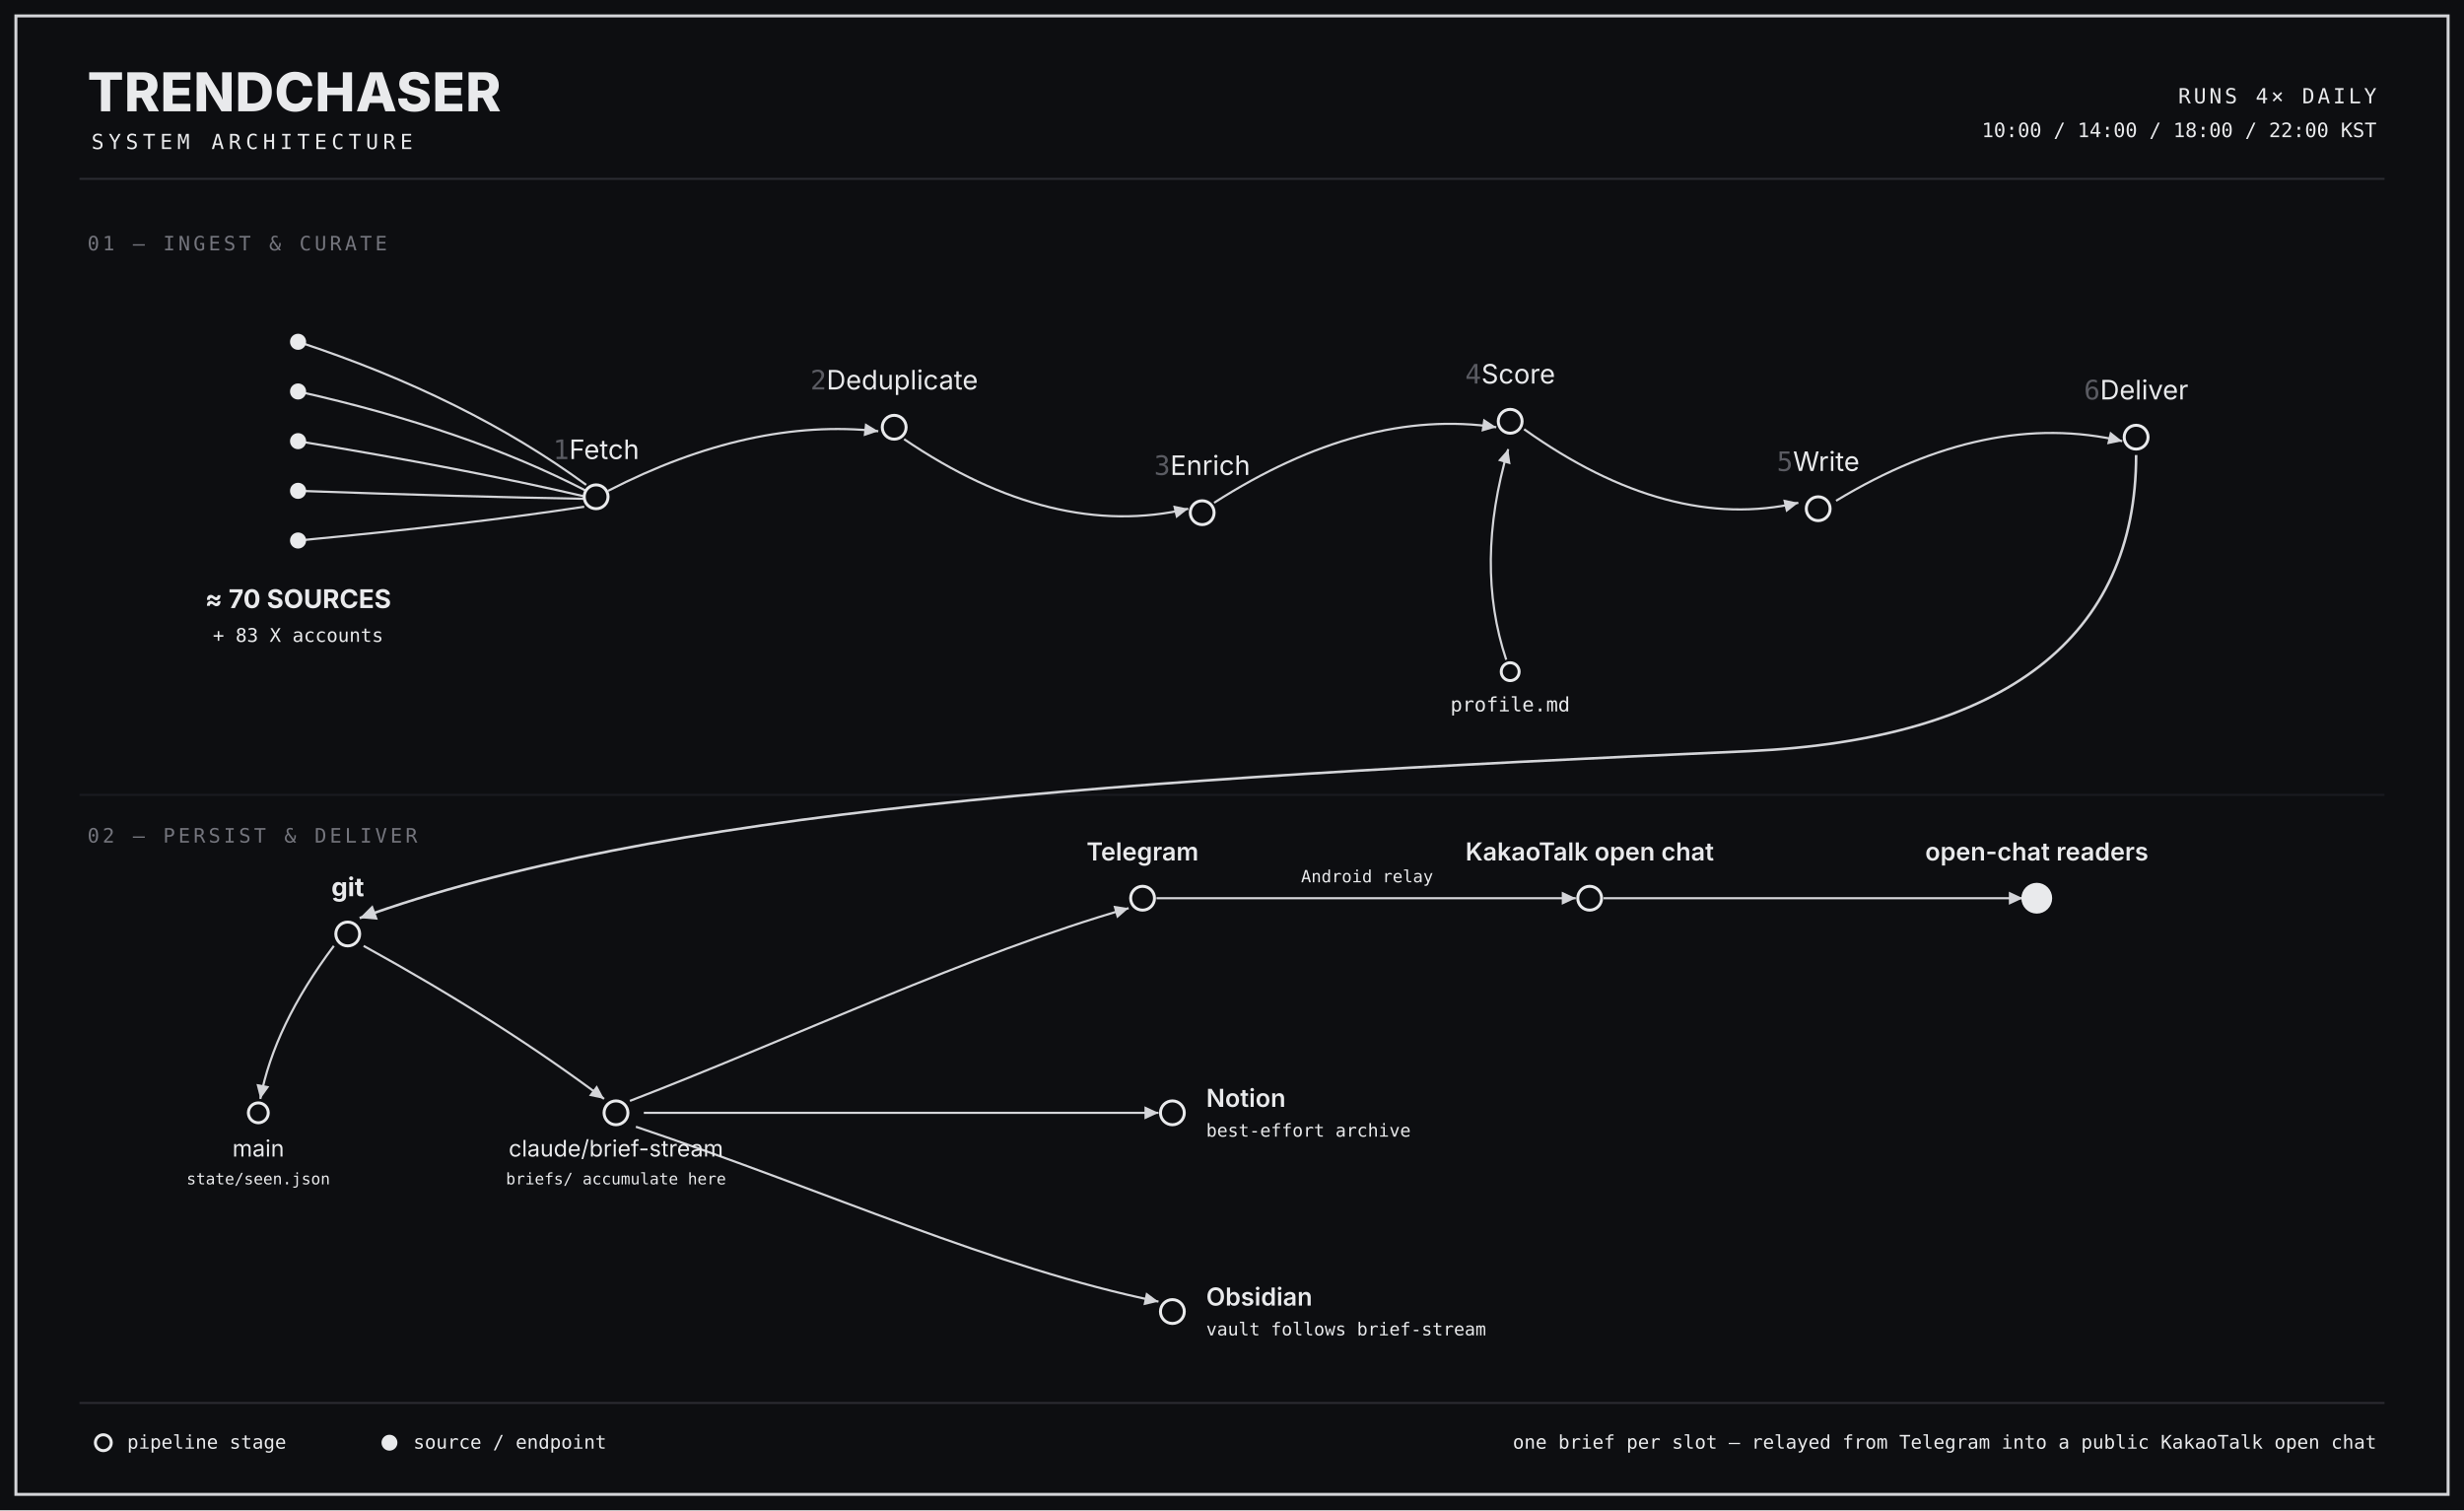
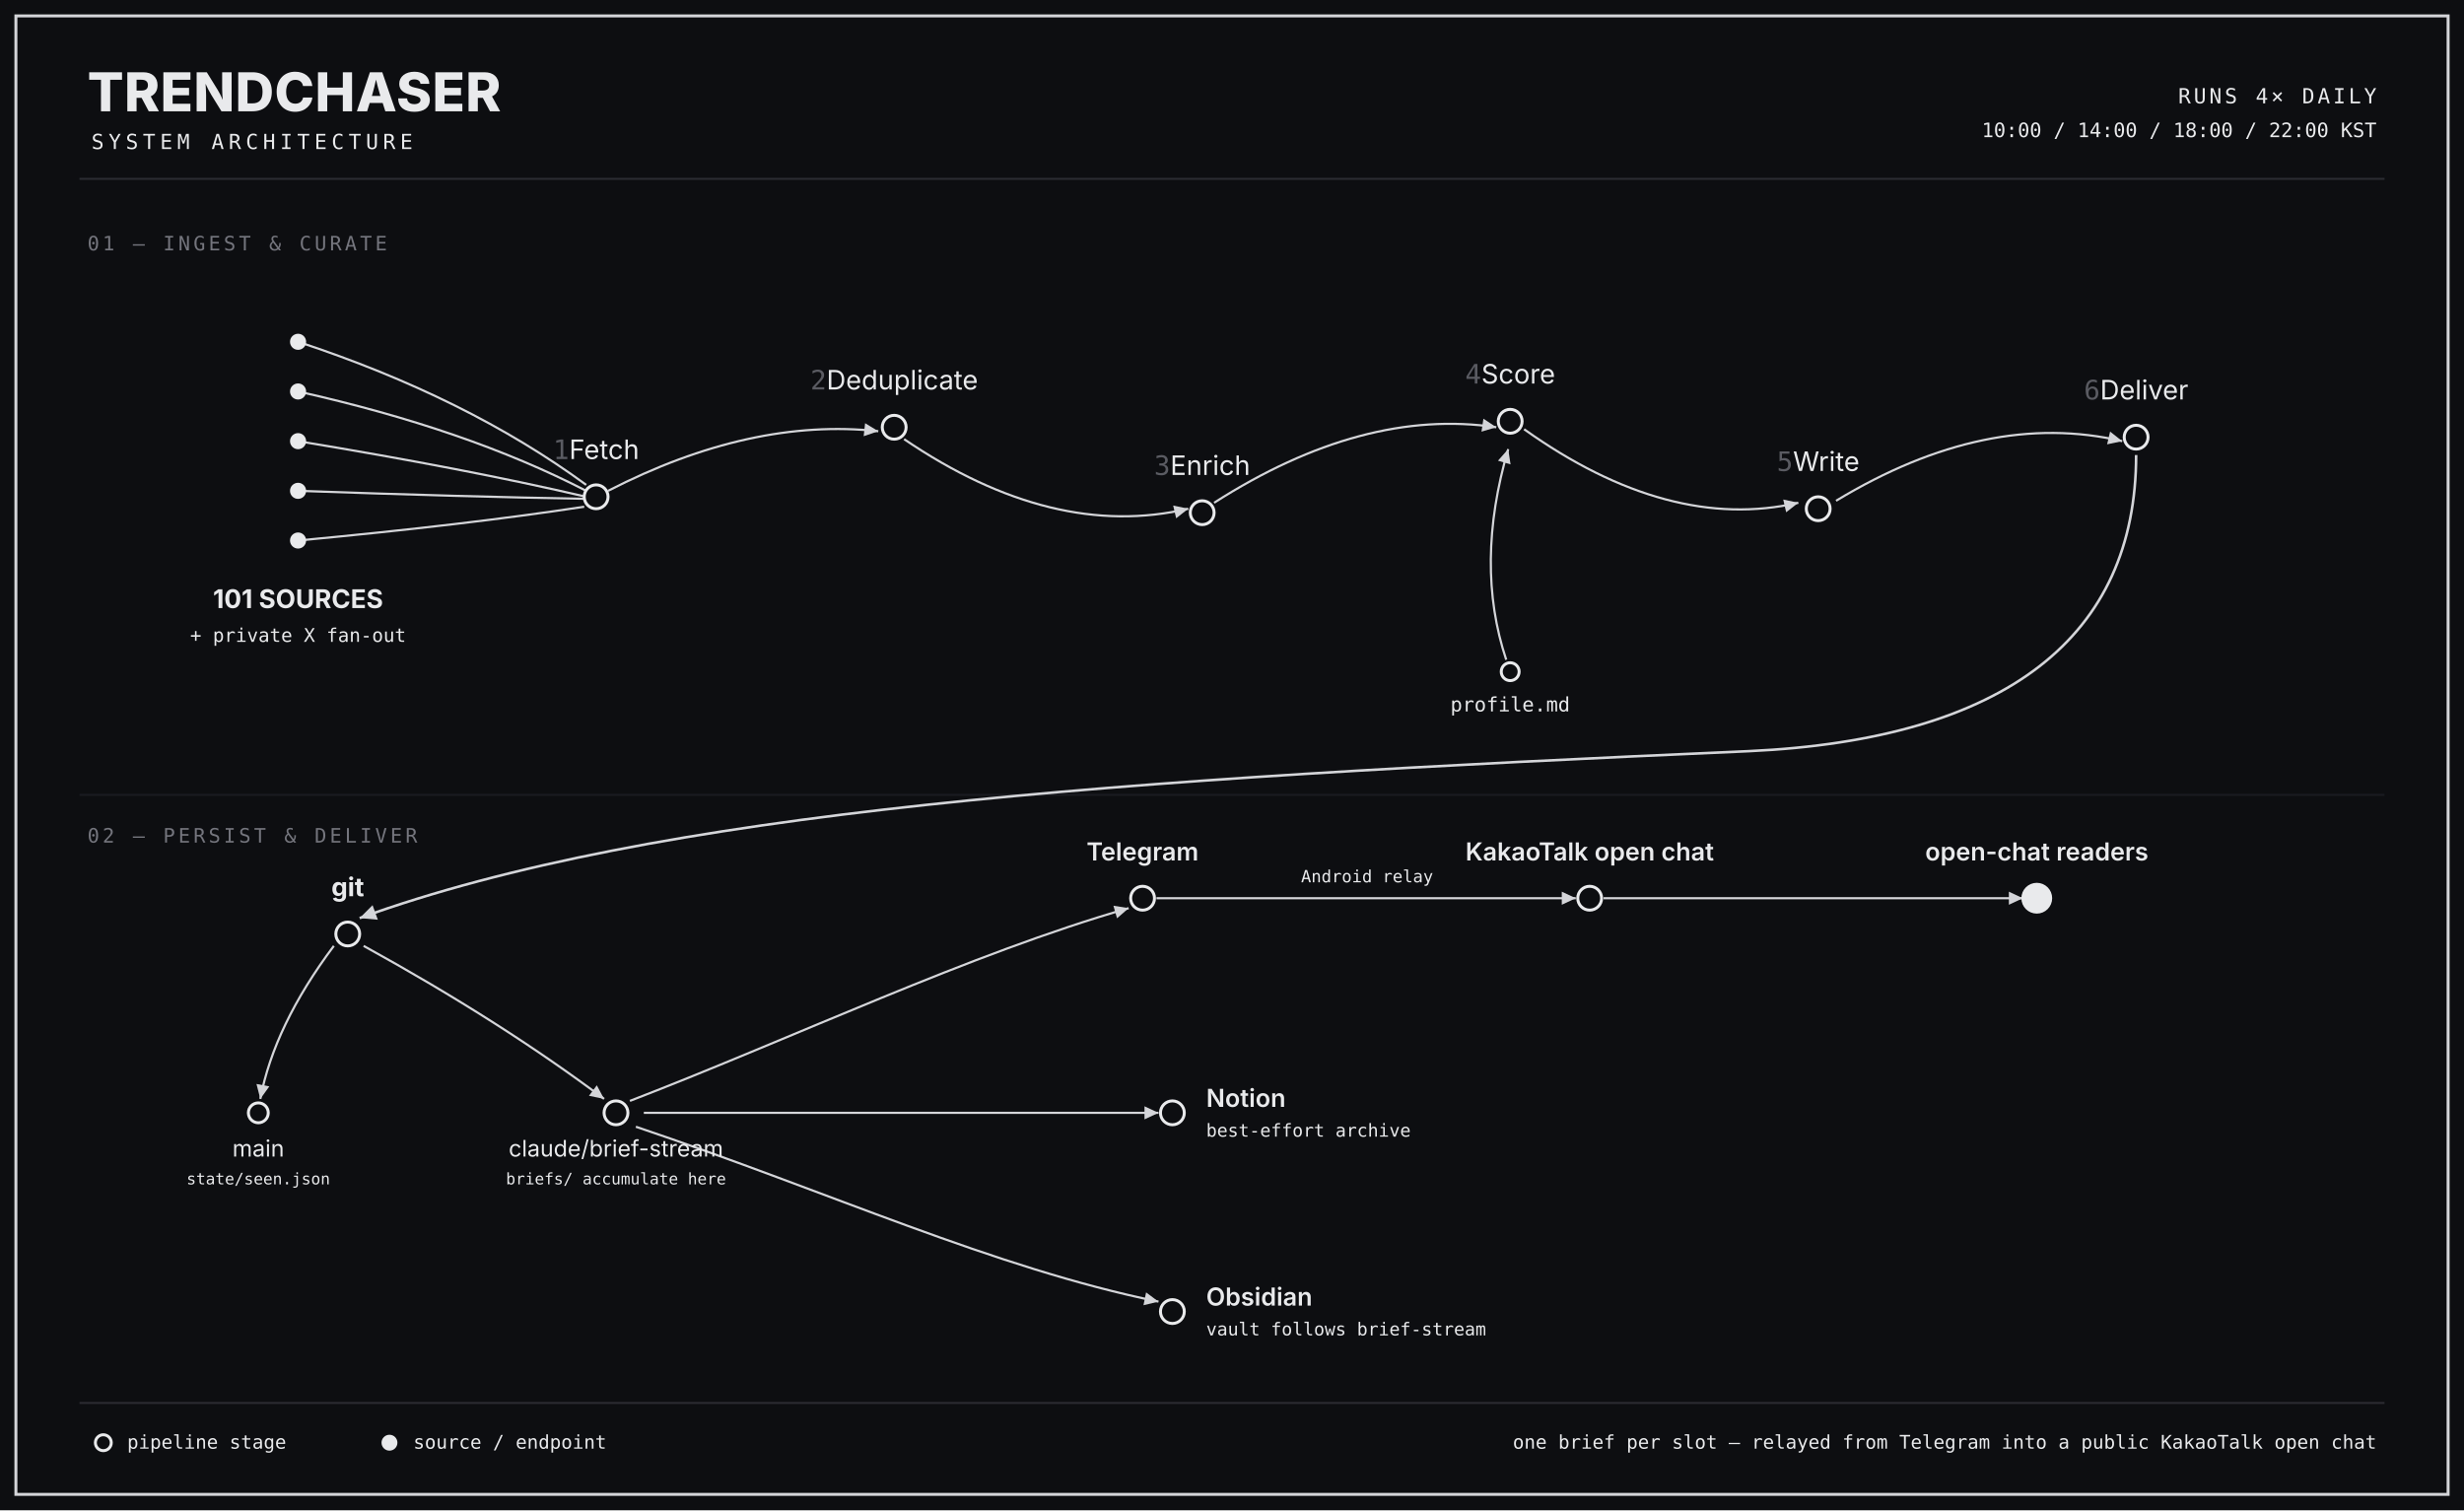
<svg xmlns="http://www.w3.org/2000/svg" viewBox="0 0 1240 760">
  <defs>
    <style>
      text{font-family:'Pretendard','Pretendard Variable',-apple-system,BlinkMacSystemFont,'Segoe UI',system-ui,sans-serif;fill:#e9eaec;}
      .m{font-family:ui-monospace,'SF Mono',Menlo,Consolas,monospace;}
      .edge{fill:none;stroke:#d4d5d9;stroke-width:1.1;}
      .node{fill:#0d0e11;stroke:#e9eaec;stroke-width:1.5;}
      .fill{fill:#e9eaec;stroke:#e9eaec;stroke-width:1.5;}
      .cap{font-family:ui-monospace,'SF Mono',Menlo,monospace;fill:#74757d;letter-spacing:.16em;}
    </style>
    <marker id="a" markerWidth="9" markerHeight="9" refX="6.4" refY="3" orient="auto">
      <path d="M0,0 L6.4,3 L0,6 Z" fill="#d4d5d9" />
    </marker>
  </defs>
  <rect width="1240" height="760" fill="#0d0e11" />
  <rect x="8" y="8" width="1224" height="744" fill="none" stroke="#d4d5d9" stroke-width="1.5" />
  <text x="44" y="56" font-size="27" font-weight="800" letter-spacing="0.01em">TRENDCHASER</text>
  <text x="46" y="75" class="m" font-size="10.5" fill="#9a9ba3" letter-spacing="0.22em">SYSTEM ARCHITECTURE</text>
  <text x="1196" y="52" text-anchor="end" class="m" font-size="10.5" fill="#9a9ba3" letter-spacing="0.14em">RUNS 4× DAILY</text>
  <text x="1196" y="69" text-anchor="end" class="m" font-size="10" fill="#74757d">10:00 / 14:00 / 18:00 / 22:00 KST</text>
  <line x1="40" y1="90" x2="1200" y2="90" stroke="#2b2c32" stroke-width="1" />
  <line x1="40" y1="400" x2="1200" y2="400" stroke="#1a1b20" stroke-width="1" />
  <text x="44" y="126" class="cap" font-size="10">01 — INGEST &amp; CURATE</text>
  <text x="44" y="424" class="cap" font-size="10">02 — PERSIST &amp; DELIVER</text>
  <path class="edge" d="M150,172 Q235,200 295,244" />
  <path class="edge" d="M150,197 Q235,216 295,247" />
  <path class="edge" d="M150,222 Q235,236 295,250" />
  <path class="edge" d="M150,247 Q235,250 294,251" />
  <path class="edge" d="M150,272 Q235,264 294,255" />
  <path class="edge" d="M306,247 Q378,210 442,217" marker-end="url(#a)" />
  <path class="edge" d="M455,221 Q530,272 598,256" marker-end="url(#a)" />
  <path class="edge" d="M611,253 Q686,205 753,215" marker-end="url(#a)" />
  <path class="edge" d="M767,216 Q840,268 905,253" marker-end="url(#a)" />
  <path class="edge" d="M924,252 Q1000,206 1068,222" marker-end="url(#a)" />
  <path class="edge" d="M758,332 Q742,284 759,226" marker-end="url(#a)" />
  <path class="edge" style="stroke-width:1.3" d="M1075,229 C1075,320 1010,372 880,378 C560,392 330,408 181,462" marker-end="url(#a)" />
  <circle class="fill" cx="150" cy="172" r="3.3" />
  <circle class="fill" cx="150" cy="197" r="3.3" />
  <circle class="fill" cx="150" cy="222" r="3.3" />
  <circle class="fill" cx="150" cy="247" r="3.3" />
  <circle class="fill" cx="150" cy="272" r="3.3" />
-   <text x="150" y="306" text-anchor="middle" font-size="13" font-weight="700">≈ 70 SOURCES</text>
-   <text x="150" y="323" text-anchor="middle" class="m" font-size="9.5" fill="#74757d">+ 83 X accounts</text>
+   <text x="150" y="306" text-anchor="middle" font-size="13" font-weight="700">101 SOURCES</text>
+   <text x="150" y="323" text-anchor="middle" class="m" font-size="9.5" fill="#74757d">+ private X fan-out</text>
  <circle class="node" cx="300" cy="250" r="6" />
  <text x="300" y="231" text-anchor="middle" font-size="13.5">
    <tspan class="m" fill="#5a5b62">1 </tspan>Fetch</text>
  <circle class="node" cx="450" cy="215" r="6" />
  <text x="450" y="196" text-anchor="middle" font-size="13.5">
    <tspan class="m" fill="#5a5b62">2 </tspan>Deduplicate</text>
  <circle class="node" cx="605" cy="258" r="6" />
  <text x="605" y="239" text-anchor="middle" font-size="13.5">
    <tspan class="m" fill="#5a5b62">3 </tspan>Enrich</text>
  <circle class="node" cx="760" cy="212" r="6" />
  <text x="760" y="193" text-anchor="middle" font-size="13.5">
    <tspan class="m" fill="#5a5b62">4 </tspan>Score</text>
  <circle class="node" cx="915" cy="256" r="6" />
  <text x="915" y="237" text-anchor="middle" font-size="13.5">
    <tspan class="m" fill="#5a5b62">5 </tspan>Write</text>
  <circle class="node" cx="1075" cy="220" r="6" />
  <text x="1075" y="201" text-anchor="middle" font-size="13.5">
    <tspan class="m" fill="#5a5b62">6 </tspan>Deliver</text>
  <circle class="node" cx="760" cy="338" r="4.5" />
  <text x="760" y="358" text-anchor="middle" class="m" font-size="10" fill="#9a9ba3">profile.md</text>
  <path class="edge" d="M168,476 Q138,516 131,553" marker-end="url(#a)" />
  <path class="edge" d="M183,476 Q252,514 304,553" marker-end="url(#a)" />
  <path class="edge" d="M317,554 C400,522 488,480 568,457" marker-end="url(#a)" />
  <path class="edge" d="M324,560 C420,560 498,560 583,560" marker-end="url(#a)" />
  <path class="edge" d="M320,567 C418,600 500,638 583,655" marker-end="url(#a)" />
  <path class="edge" d="M582,452 Q690,452 793,452" marker-end="url(#a)" />
  <path class="edge" d="M807,452 Q915,452 1018,452" marker-end="url(#a)" />
  <circle class="node" cx="175" cy="470" r="6" />
  <text x="175" y="451" text-anchor="middle" font-size="13" font-weight="700">git</text>
  <circle class="node" cx="130" cy="560" r="5" />
  <text x="130" y="582" text-anchor="middle" font-size="11.5">main</text>
  <text x="130" y="596" text-anchor="middle" class="m" font-size="8" fill="#74757d">state/seen.json</text>
  <circle class="node" cx="310" cy="560" r="6" />
  <text x="310" y="582" text-anchor="middle" font-size="11.5">claude/brief-stream</text>
  <text x="310" y="596" text-anchor="middle" class="m" font-size="8" fill="#74757d">briefs/ accumulate here</text>
  <circle class="node" cx="575" cy="452" r="6" />
  <text x="575" y="433" text-anchor="middle" font-size="12.5" font-weight="600">Telegram</text>
  <circle class="node" cx="590" cy="560" r="6" />
  <text x="607" y="557" font-size="12.5" font-weight="600">Notion</text>
  <text x="607" y="572" class="m" font-size="9" fill="#74757d">best-effort archive</text>
  <circle class="node" cx="590" cy="660" r="6" />
  <text x="607" y="657" font-size="12.5" font-weight="600">Obsidian</text>
  <text x="607" y="672" class="m" font-size="9" fill="#74757d">vault follows brief-stream</text>
  <text x="688" y="444" text-anchor="middle" class="m" font-size="8.5" fill="#74757d">Android relay</text>
  <circle class="node" cx="800" cy="452" r="6" />
  <text x="800" y="433" text-anchor="middle" font-size="12.5" font-weight="600">KakaoTalk open chat</text>
  <circle class="fill" cx="1025" cy="452" r="7" />
  <text x="1025" y="433" text-anchor="middle" font-size="12.5" font-weight="600">open-chat readers</text>
  <line x1="40" y1="706" x2="1200" y2="706" stroke="#2b2c32" stroke-width="1" />
  <circle cx="52" cy="726" r="4" fill="#0d0e11" stroke="#e9eaec" stroke-width="1.5" />
  <text x="64" y="729" class="m" font-size="9.5" fill="#9a9ba3">pipeline stage</text>
  <circle cx="196" cy="726" r="4" fill="#e9eaec" />
  <text x="208" y="729" class="m" font-size="9.5" fill="#9a9ba3">source / endpoint</text>
  <text x="1196" y="729" text-anchor="end" class="m" font-size="9.5" fill="#74757d">one brief per slot — relayed from Telegram into a public KakaoTalk open chat</text>
</svg>
